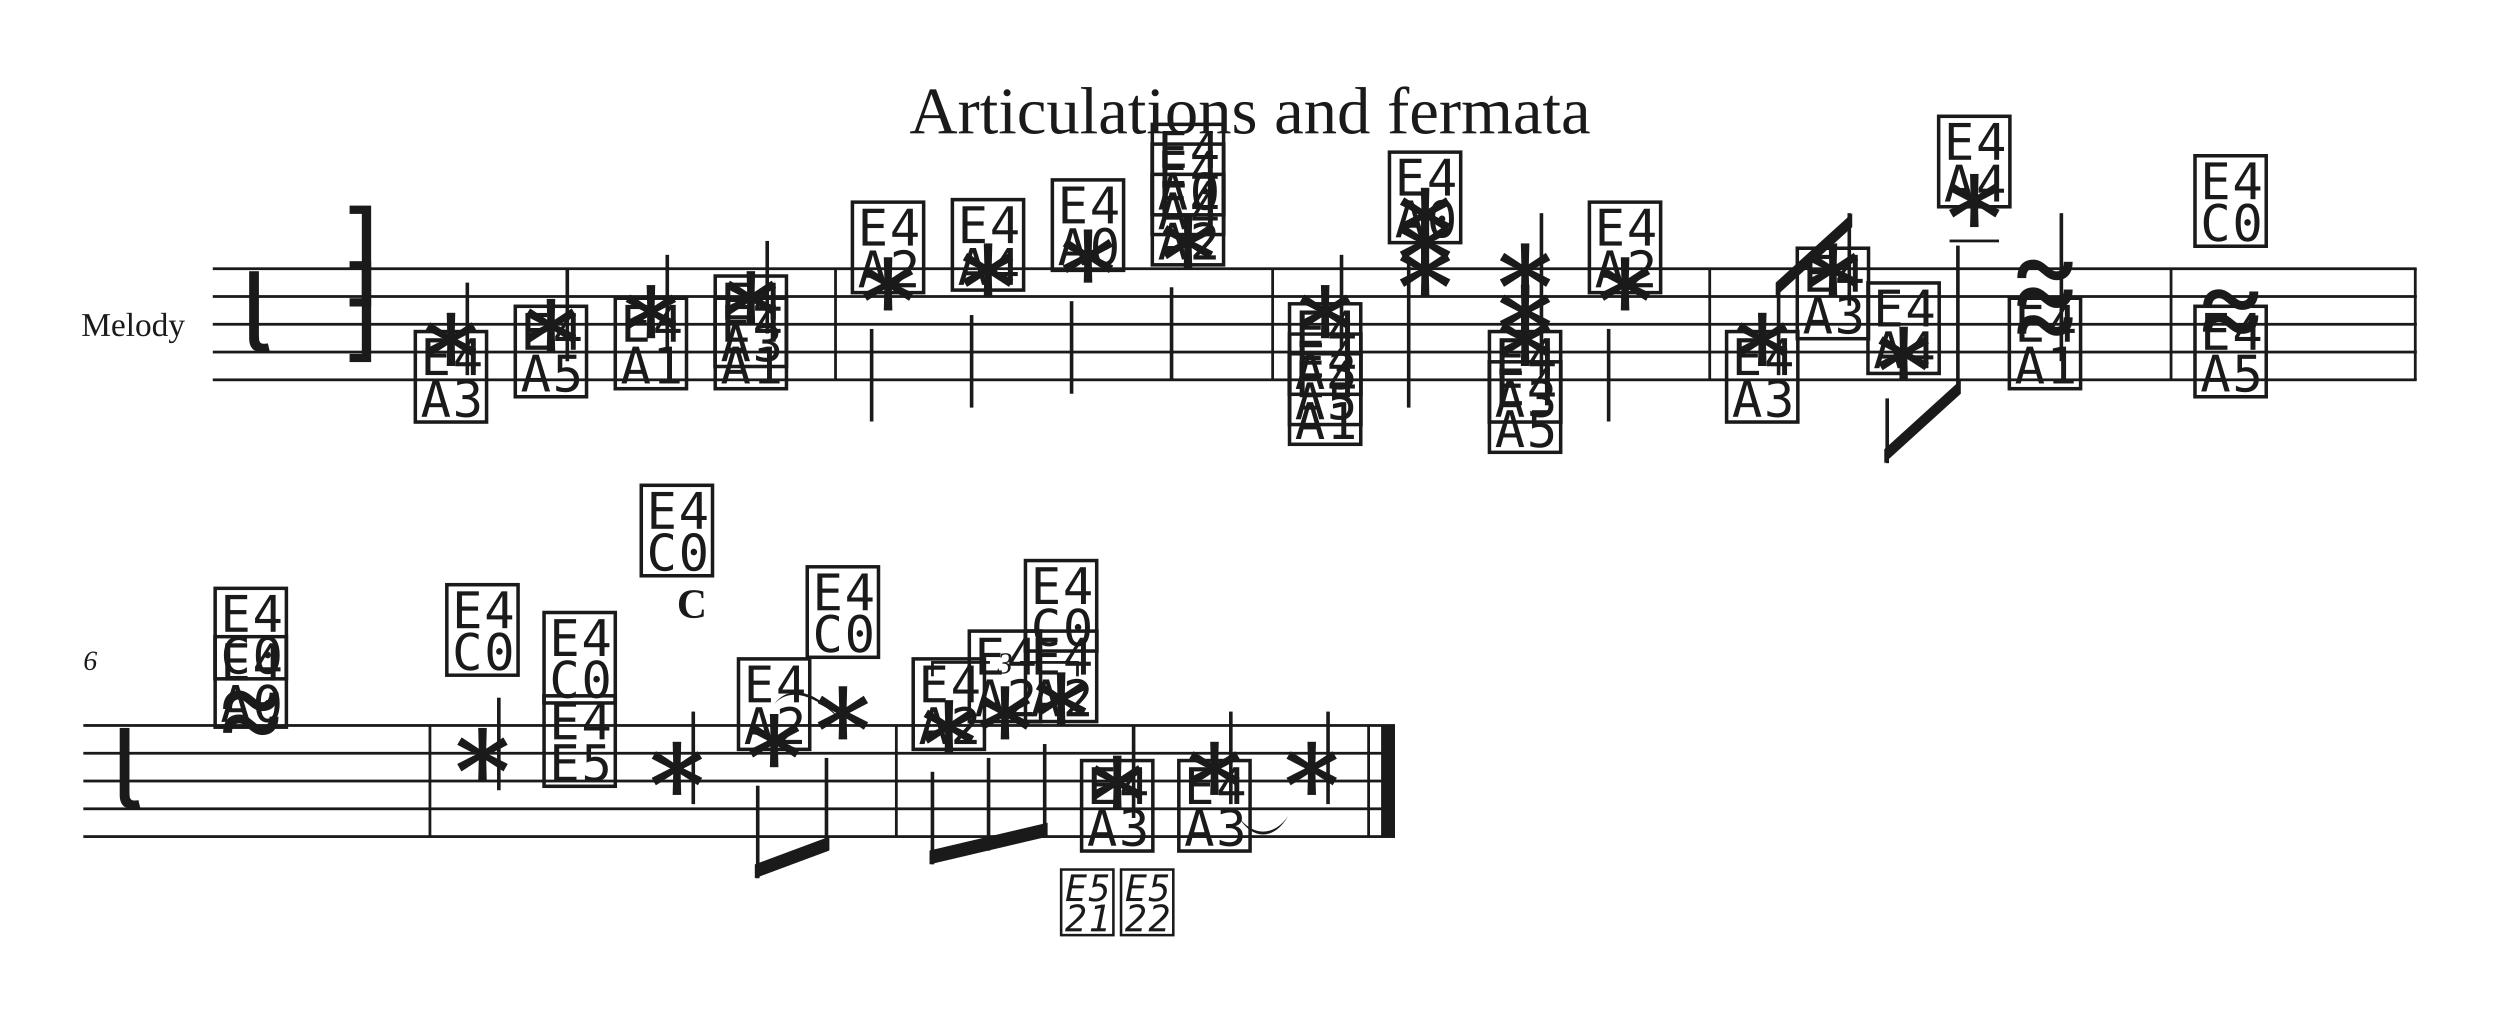
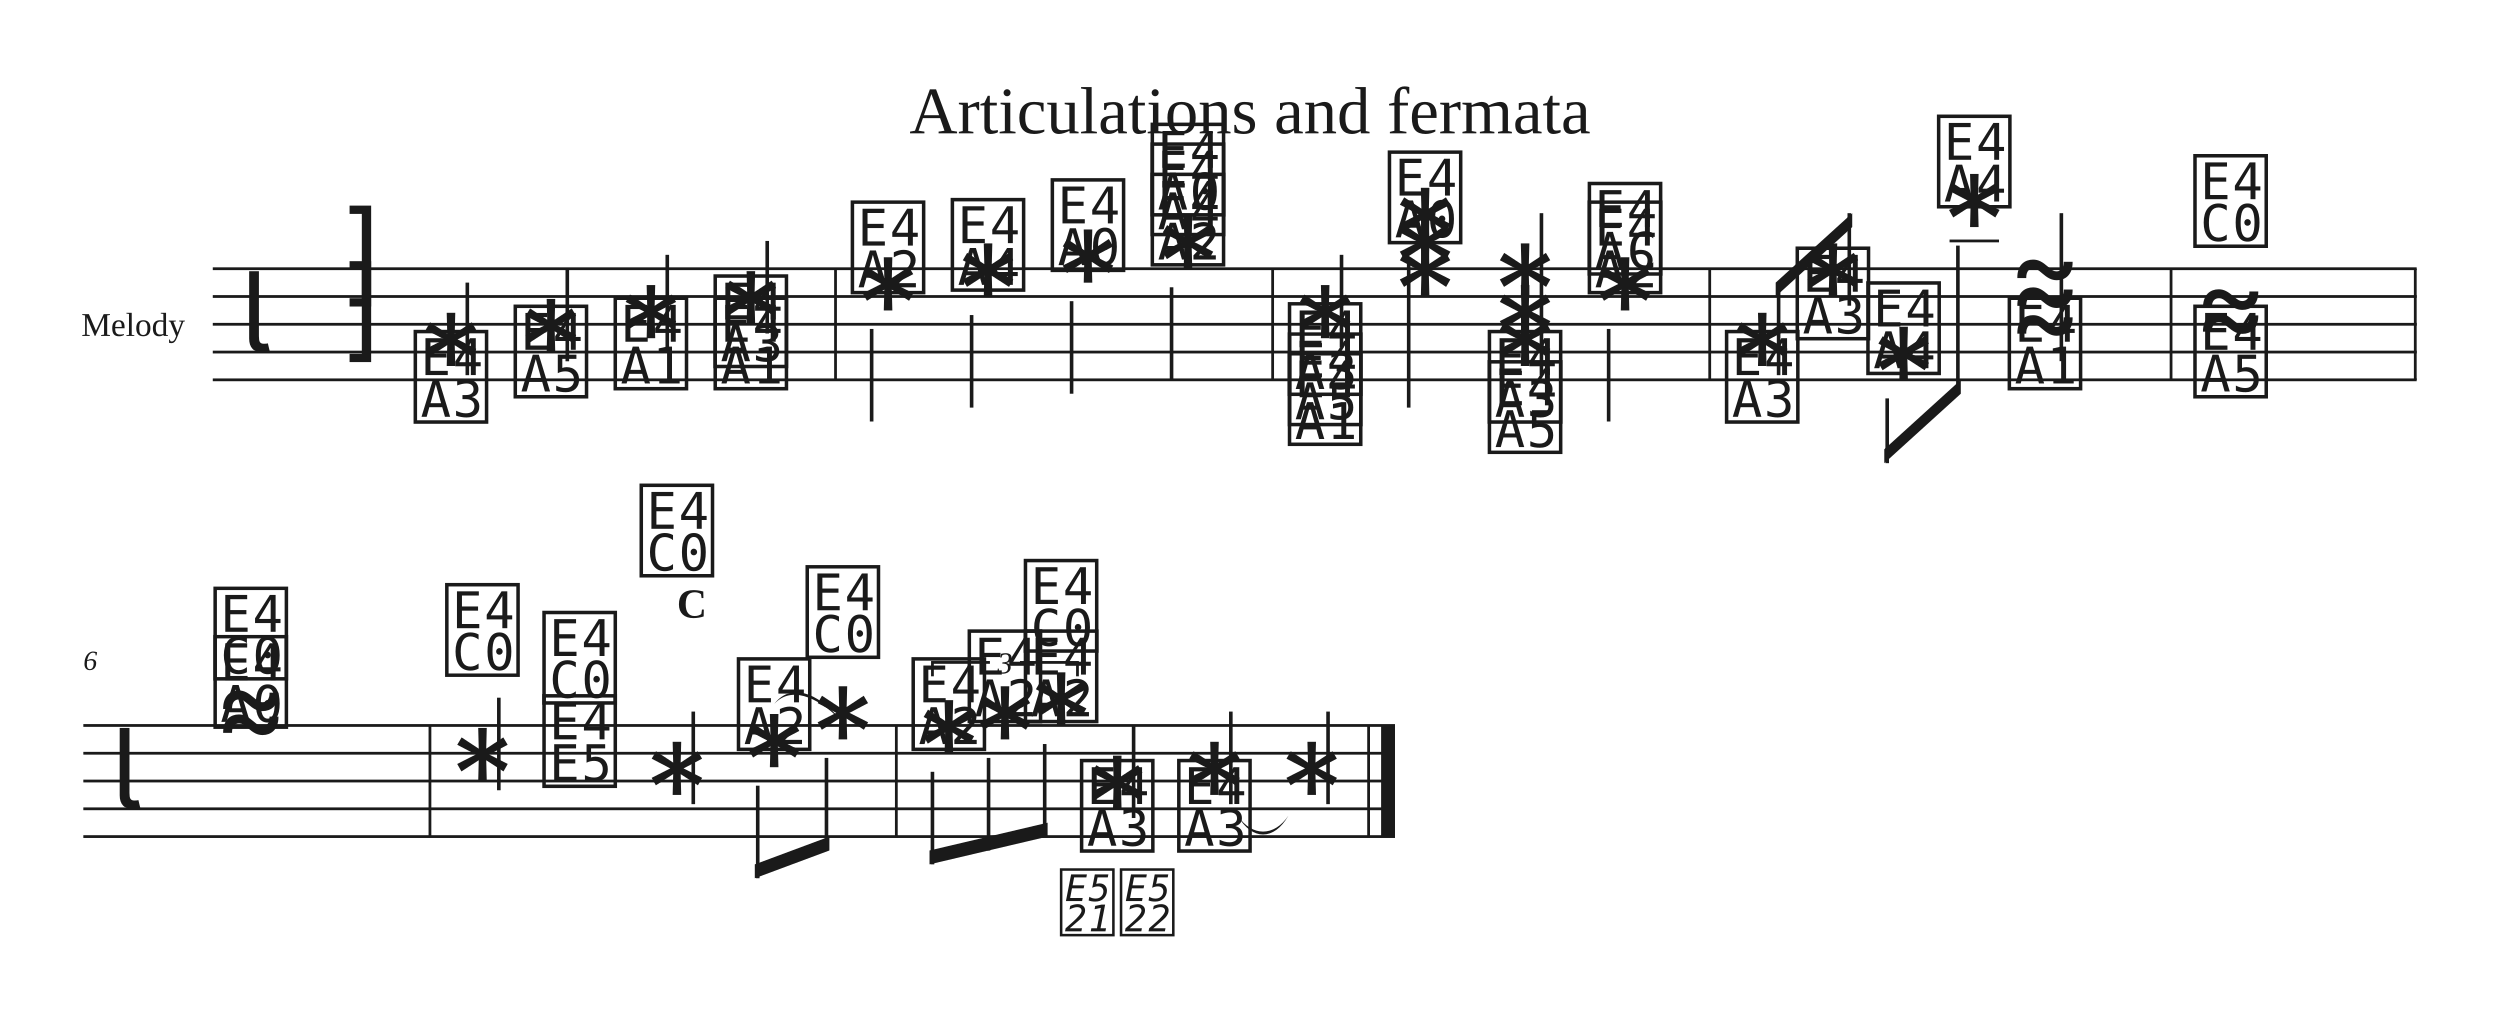
<svg xmlns="http://www.w3.org/2000/svg" width="900" class="music-score" style="font-synthesis: none; background:#ffffff" role="img" height="369.77" viewBox="0 0 900 369.77">
  <g class="score-header">
    <text x="450" y="48" class="title" font-family="&quot;Times New Roman&quot;, Georgia, serif" font-size="24" text-anchor="middle" fill="#1a1a1a">Articulations and fermata</text>
  </g>
  <g class="system system-0">
    <g class="staff staff-notation" data-track="0" transform="translate(0,96.74)">
      <g class="staff-lines">
        <line x1="76.6" y1="40" x2="870" y2="40" stroke="#1a1a1a" stroke-width="1" />
        <line x1="76.6" y1="30" x2="870" y2="30" stroke="#1a1a1a" stroke-width="1" />
        <line x1="76.6" y1="20" x2="870" y2="20" stroke="#1a1a1a" stroke-width="1" />
        <line x1="76.6" y1="10" x2="870" y2="10" stroke="#1a1a1a" stroke-width="1" />
        <line x1="76.6" y1="0" x2="870" y2="0" stroke="#1a1a1a" stroke-width="1" />
      </g>
      <text x="86.6" y="30" font-family="Bravura, BravuraFallback, serif" font-size="40" fill="#1a1a1a"></text>
      <g class="time-signature">
        <text x="123.44" y="10" font-family="Bravura, BravuraFallback, serif" font-size="40" fill="#1a1a1a"></text>
        <text x="123.44" y="30" font-family="Bravura, BravuraFallback, serif" font-size="40" fill="#1a1a1a"></text>
      </g>
      <text x="162.34" y="40" font-family="Bravura, BravuraFallback, serif" font-size="40" fill="#1a1a1a" text-anchor="middle"></text>
      <line x1="168.24" y1="38.32" x2="168.24" y2="5" stroke="#1a1a1a" stroke-width="1.3" />
      <text x="198.33" y="35" font-family="Bravura, BravuraFallback, serif" font-size="40" fill="#1a1a1a" text-anchor="middle"></text>
      <line x1="204.23" y1="33.32" x2="204.23" y2="0" stroke="#1a1a1a" stroke-width="1.3" />
      <text x="234.32" y="30" font-family="Bravura, BravuraFallback, serif" font-size="40" fill="#1a1a1a" text-anchor="middle"></text>
      <line x1="240.22" y1="28.32" x2="240.22" y2="-5" stroke="#1a1a1a" stroke-width="1.3" />
      <text x="270.3" y="25" font-family="Bravura, BravuraFallback, serif" font-size="40" fill="#1a1a1a" text-anchor="middle"></text>
      <line x1="276.2" y1="23.32" x2="276.2" y2="-10" stroke="#1a1a1a" stroke-width="1.3" />
      <g class="articulations">
        <text x="162.34" y="53.3" font-family="Bravura, BravuraFallback, serif" font-size="40" fill="#1a1a1a" text-anchor="middle"></text>
      </g>
      <g class="articulations">
        <text x="198.33" y="44.2" font-family="Bravura, BravuraFallback, serif" font-size="40" fill="#1a1a1a" text-anchor="middle"></text>
      </g>
      <g class="articulations">
        <text x="234.32" y="41.3" font-family="Bravura, BravuraFallback, serif" font-size="40" fill="#1a1a1a" text-anchor="middle"></text>
      </g>
      <g class="articulations">
        <text x="270.3" y="33.3" font-family="Bravura, BravuraFallback, serif" font-size="40" fill="#1a1a1a" text-anchor="middle"></text>
        <text x="270.3" y="41.3" font-family="Bravura, BravuraFallback, serif" font-size="40" fill="#1a1a1a" text-anchor="middle"></text>
      </g>
      <g class="barline">
        <line x1="300.79" y1="0" x2="300.79" y2="40" stroke="#1a1a1a" stroke-width="1" />
      </g>
      <text x="319.69" y="20" font-family="Bravura, BravuraFallback, serif" font-size="40" fill="#1a1a1a" text-anchor="middle"></text>
      <line x1="313.79" y1="21.68" x2="313.79" y2="55" stroke="#1a1a1a" stroke-width="1.3" />
      <text x="355.68" y="15" font-family="Bravura, BravuraFallback, serif" font-size="40" fill="#1a1a1a" text-anchor="middle"></text>
      <line x1="349.78" y1="16.68" x2="349.78" y2="50" stroke="#1a1a1a" stroke-width="1.3" />
      <text x="391.67" y="10" font-family="Bravura, BravuraFallback, serif" font-size="40" fill="#1a1a1a" text-anchor="middle"></text>
      <line x1="385.77" y1="11.68" x2="385.77" y2="45" stroke="#1a1a1a" stroke-width="1.3" />
      <text x="427.66" y="5" font-family="Bravura, BravuraFallback, serif" font-size="40" fill="#1a1a1a" text-anchor="middle"></text>
      <line x1="421.76" y1="6.68" x2="421.76" y2="40" stroke="#1a1a1a" stroke-width="1.3" />
      <g class="articulations">
        <text x="319.69" y="6.7" font-family="Bravura, BravuraFallback, serif" font-size="40" fill="#1a1a1a" text-anchor="middle"></text>
      </g>
      <g class="articulations">
        <text x="355.68" y="5.8" font-family="Bravura, BravuraFallback, serif" font-size="40" fill="#1a1a1a" text-anchor="middle"></text>
      </g>
      <g class="articulations">
        <text x="391.67" y="-1.3" font-family="Bravura, BravuraFallback, serif" font-size="40" fill="#1a1a1a" text-anchor="middle"></text>
      </g>
      <g class="articulations">
        <text x="427.66" y="-3.3" font-family="Bravura, BravuraFallback, serif" font-size="40" fill="#1a1a1a" text-anchor="middle"></text>
        <text x="427.66" y="-14.2" font-family="Bravura, BravuraFallback, serif" font-size="40" fill="#1a1a1a" text-anchor="middle"></text>
        <text x="427.66" y="-21.3" font-family="Bravura, BravuraFallback, serif" font-size="40" fill="#1a1a1a" text-anchor="middle"></text>
      </g>
      <g class="barline">
        <line x1="458.15" y1="0" x2="458.15" y2="40" stroke="#1a1a1a" stroke-width="1" />
      </g>
      <text x="477.05" y="30" font-family="Bravura, BravuraFallback, serif" font-size="40" fill="#1a1a1a" text-anchor="middle"></text>
      <line x1="482.95" y1="28.32" x2="482.95" y2="-5" stroke="#1a1a1a" stroke-width="1.3" />
      <text x="513.03" y="15" font-family="Bravura, BravuraFallback, serif" font-size="40" fill="#1a1a1a" text-anchor="middle"></text>
      <text x="513.03" y="5" font-family="Bravura, BravuraFallback, serif" font-size="40" fill="#1a1a1a" text-anchor="middle"></text>
      <text x="513.03" y="-5" font-family="Bravura, BravuraFallback, serif" font-size="40" fill="#1a1a1a" text-anchor="middle"></text>
      <line x1="507.13" y1="-3.32" x2="507.13" y2="50" stroke="#1a1a1a" stroke-width="1.3" />
      <text x="549.02" y="40" font-family="Bravura, BravuraFallback, serif" font-size="40" fill="#1a1a1a" text-anchor="middle"></text>
      <text x="549.02" y="30" font-family="Bravura, BravuraFallback, serif" font-size="40" fill="#1a1a1a" text-anchor="middle"></text>
      <text x="549.02" y="15" font-family="Bravura, BravuraFallback, serif" font-size="40" fill="#1a1a1a" text-anchor="middle"></text>
      <line x1="554.92" y1="38.32" x2="554.92" y2="-20" stroke="#1a1a1a" stroke-width="1.3" />
      <text x="585.01" y="20" font-family="Bravura, BravuraFallback, serif" font-size="40" fill="#1a1a1a" text-anchor="middle"></text>
      <line x1="579.11" y1="21.68" x2="579.11" y2="55" stroke="#1a1a1a" stroke-width="1.3" />
      <g class="articulations">
        <text x="477.05" y="43.3" font-family="Bravura, BravuraFallback, serif" font-size="40" fill="#1a1a1a" text-anchor="middle"></text>
        <text x="477.05" y="54.2" font-family="Bravura, BravuraFallback, serif" font-size="40" fill="#1a1a1a" text-anchor="middle"></text>
        <text x="477.05" y="61.3" font-family="Bravura, BravuraFallback, serif" font-size="40" fill="#1a1a1a" text-anchor="middle"></text>
      </g>
      <g class="articulations">
        <text x="513.03" y="-11.3" font-family="Bravura, BravuraFallback, serif" font-size="40" fill="#1a1a1a" text-anchor="middle"></text>
      </g>
      <g class="articulations">
        <text x="549.02" y="53.3" font-family="Bravura, BravuraFallback, serif" font-size="40" fill="#1a1a1a" text-anchor="middle"></text>
        <text x="549.02" y="64.2" font-family="Bravura, BravuraFallback, serif" font-size="40" fill="#1a1a1a" text-anchor="middle"></text>
      </g>
      <g class="articulations">
        <text x="585.01" y="6.7" font-family="Bravura, BravuraFallback, serif" font-size="40" fill="#1a1a1a" text-anchor="middle"></text>
+         <text x="585.01" y="0" font-family="Bravura, BravuraFallback, serif" font-size="40" fill="#1a1a1a" text-anchor="middle"></text>
      </g>
      <g class="barline">
        <line x1="615.5" y1="0" x2="615.5" y2="40" stroke="#1a1a1a" stroke-width="1" />
      </g>
      <text x="634.4" y="40" font-family="Bravura, BravuraFallback, serif" font-size="40" fill="#1a1a1a" text-anchor="middle"></text>
      <text x="659.85" y="15" font-family="Bravura, BravuraFallback, serif" font-size="40" fill="#1a1a1a" text-anchor="middle"></text>
      <text x="685.29" y="45" font-family="Bravura, BravuraFallback, serif" font-size="40" fill="#1a1a1a" text-anchor="middle"></text>
      <line x1="701.84" y1="-10" x2="719.64" y2="-10" stroke="#1a1a1a" stroke-width="1" />
      <text x="710.74" y="-10" font-family="Bravura, BravuraFallback, serif" font-size="40" fill="#1a1a1a" text-anchor="middle"></text>
      <text x="736.19" y="35" font-family="Bravura, BravuraFallback, serif" font-size="40" fill="#1a1a1a" text-anchor="middle"></text>
      <text x="736.19" y="25" font-family="Bravura, BravuraFallback, serif" font-size="40" fill="#1a1a1a" text-anchor="middle"></text>
      <text x="736.19" y="15" font-family="Bravura, BravuraFallback, serif" font-size="40" fill="#1a1a1a" text-anchor="middle"></text>
      <line x1="742.09" y1="33.28" x2="742.09" y2="-20" stroke="#1a1a1a" stroke-width="1.3" />
      <line x1="640.3" y1="38.32" x2="640.3" y2="5" stroke="#1a1a1a" stroke-width="1.3" />
      <line x1="665.75" y1="13.32" x2="665.75" y2="-20" stroke="#1a1a1a" stroke-width="1.3" />
      <path d="M 639.25 5 L 666.8 -20 L 666.8 -15 L 639.25 10 Z" fill="#1a1a1a" stroke="none" />
      <line x1="679.39" y1="46.68" x2="679.39" y2="70" stroke="#1a1a1a" stroke-width="1.3" />
      <line x1="704.84" y1="-8.32" x2="704.84" y2="45" stroke="#1a1a1a" stroke-width="1.3" />
      <path d="M 678.34 70 L 705.89 45 L 705.89 40 L 678.34 65 Z" fill="#1a1a1a" stroke="none" />
      <g class="articulations">
        <text x="634.4" y="53.3" font-family="Bravura, BravuraFallback, serif" font-size="40" fill="#1a1a1a" text-anchor="middle"></text>
      </g>
      <g class="articulations">
        <text x="659.85" y="23.3" font-family="Bravura, BravuraFallback, serif" font-size="40" fill="#1a1a1a" text-anchor="middle"></text>
      </g>
      <g class="articulations">
        <text x="685.29" y="35.8" font-family="Bravura, BravuraFallback, serif" font-size="40" fill="#1a1a1a" text-anchor="middle"></text>
      </g>
      <g class="articulations">
        <text x="710.74" y="-24.2" font-family="Bravura, BravuraFallback, serif" font-size="40" fill="#1a1a1a" text-anchor="middle"></text>
      </g>
      <g class="articulations">
        <text x="736.19" y="41.3" font-family="Bravura, BravuraFallback, serif" font-size="40" fill="#1a1a1a" text-anchor="middle"></text>
      </g>
      <g class="barline">
        <line x1="781.58" y1="0" x2="781.58" y2="40" stroke="#1a1a1a" stroke-width="1" />
      </g>
      <text x="803.02" y="30" font-family="Bravura, BravuraFallback, serif" font-size="40" fill="#1a1a1a" text-anchor="middle"></text>
      <g class="articulations">
        <text x="803.02" y="44.2" font-family="Bravura, BravuraFallback, serif" font-size="40" fill="#1a1a1a" text-anchor="middle"></text>
      </g>
      <g class="barline">
        <line x1="869.5" y1="0" x2="869.5" y2="40" stroke="#1a1a1a" stroke-width="1" />
      </g>
      <g class="fermata">
        <text x="803.02" y="-10" font-family="Bravura, BravuraFallback, serif" font-size="40" fill="#1a1a1a" text-anchor="middle"></text>
      </g>
    </g>
    <text x="66.6" y="120.94" class="instrument-name" font-family="&quot;Times New Roman&quot;, Georgia, serif" font-size="12" text-anchor="end" fill="#1a1a1a">Melody</text>
  </g>
  <g class="system system-1">
    <g class="staff staff-notation" data-track="0" transform="translate(0,261.17)">
      <g class="staff-lines">
        <line x1="30" y1="40" x2="502.2" y2="40" stroke="#1a1a1a" stroke-width="1" />
        <line x1="30" y1="30" x2="502.2" y2="30" stroke="#1a1a1a" stroke-width="1" />
        <line x1="30" y1="20" x2="502.2" y2="20" stroke="#1a1a1a" stroke-width="1" />
        <line x1="30" y1="10" x2="502.2" y2="10" stroke="#1a1a1a" stroke-width="1" />
        <line x1="30" y1="0" x2="502.2" y2="0" stroke="#1a1a1a" stroke-width="1" />
      </g>
      <text x="40" y="30" font-family="Bravura, BravuraFallback, serif" font-size="40" fill="#1a1a1a"></text>
      <text x="90.28" y="10" font-family="Bravura, BravuraFallback, serif" font-size="40" fill="#1a1a1a" text-anchor="middle"></text>
      <g class="articulations">
        <text x="90.28" y="-1.3" font-family="Bravura, BravuraFallback, serif" font-size="40" fill="#1a1a1a" text-anchor="middle"></text>
      </g>
      <g class="barline">
        <line x1="154.78" y1="0" x2="154.78" y2="40" stroke="#1a1a1a" stroke-width="1" />
      </g>
      <text x="173.68" y="25" font-family="Bravura, BravuraFallback, serif" font-size="40" fill="#1a1a1a" text-anchor="middle"></text>
      <line x1="179.58" y1="23.32" x2="179.58" y2="-10" stroke="#1a1a1a" stroke-width="1.3" />
      <text x="208.68" y="20" font-family="Bravura, BravuraFallback, serif" font-size="40" fill="#1a1a1a" text-anchor="middle"></text>
      <text x="243.68" y="30" font-family="Bravura, BravuraFallback, serif" font-size="40" fill="#1a1a1a" text-anchor="middle"></text>
      <line x1="249.58" y1="28.32" x2="249.58" y2="-5" stroke="#1a1a1a" stroke-width="1.3" />
      <text x="278.68" y="20" font-family="Bravura, BravuraFallback, serif" font-size="40" fill="#1a1a1a" text-anchor="middle"></text>
      <text x="303.43" y="10" font-family="Bravura, BravuraFallback, serif" font-size="40" fill="#1a1a1a" text-anchor="middle"></text>
      <line x1="272.78" y1="21.68" x2="272.78" y2="55" stroke="#1a1a1a" stroke-width="1.3" />
      <line x1="297.53" y1="11.68" x2="297.53" y2="45" stroke="#1a1a1a" stroke-width="1.3" />
      <path d="M 271.73 55 L 298.58 45 L 298.58 40 L 271.73 50 Z" fill="#1a1a1a" stroke="none" />
      <g class="articulations">
        <text x="278.68" y="6.7" font-family="Bravura, BravuraFallback, serif" font-size="40" fill="#1a1a1a" text-anchor="middle"></text>
      </g>
      <g class="barline">
        <line x1="322.68" y1="0" x2="322.68" y2="40" stroke="#1a1a1a" stroke-width="1" />
      </g>
      <text x="341.58" y="15" font-family="Bravura, BravuraFallback, serif" font-size="40" fill="#1a1a1a" text-anchor="middle"></text>
      <text x="361.78" y="10" font-family="Bravura, BravuraFallback, serif" font-size="40" fill="#1a1a1a" text-anchor="middle"></text>
      <text x="381.99" y="5" font-family="Bravura, BravuraFallback, serif" font-size="40" fill="#1a1a1a" text-anchor="middle"></text>
      <text x="402.2" y="35" font-family="Bravura, BravuraFallback, serif" font-size="40" fill="#1a1a1a" text-anchor="middle"></text>
      <line x1="408.1" y1="33.32" x2="408.1" y2="0" stroke="#1a1a1a" stroke-width="1.3" />
      <text x="437.2" y="30" font-family="Bravura, BravuraFallback, serif" font-size="40" fill="#1a1a1a" text-anchor="middle"></text>
      <line x1="443.1" y1="28.32" x2="443.1" y2="-5" stroke="#1a1a1a" stroke-width="1.3" />
      <text x="472.2" y="30" font-family="Bravura, BravuraFallback, serif" font-size="40" fill="#1a1a1a" text-anchor="middle"></text>
      <line x1="478.1" y1="28.32" x2="478.1" y2="-5" stroke="#1a1a1a" stroke-width="1.3" />
      <line x1="335.68" y1="16.68" x2="335.68" y2="50" stroke="#1a1a1a" stroke-width="1.3" />
      <line x1="355.88" y1="11.68" x2="355.88" y2="45" stroke="#1a1a1a" stroke-width="1.3" />
      <line x1="376.09" y1="6.68" x2="376.09" y2="40" stroke="#1a1a1a" stroke-width="1.3" />
      <path d="M 334.63 50 L 377.14 40 L 377.14 35 L 334.63 45 Z" fill="#1a1a1a" stroke="none" />
      <g class="articulations">
        <text x="341.58" y="6.7" font-family="Bravura, BravuraFallback, serif" font-size="40" fill="#1a1a1a" text-anchor="middle"></text>
      </g>
      <g class="articulations">
        <text x="361.78" y="-3.3" font-family="Bravura, BravuraFallback, serif" font-size="40" fill="#1a1a1a" text-anchor="middle"></text>
      </g>
      <g class="articulations">
        <text x="381.99" y="-3.3" font-family="Bravura, BravuraFallback, serif" font-size="40" fill="#1a1a1a" text-anchor="middle"></text>
      </g>
      <g class="articulations">
        <text x="402.2" y="43.3" font-family="Bravura, BravuraFallback, serif" font-size="40" fill="#1a1a1a" text-anchor="middle"></text>
      </g>
      <g class="articulations">
        <text x="437.2" y="43.3" font-family="Bravura, BravuraFallback, serif" font-size="40" fill="#1a1a1a" text-anchor="middle"></text>
      </g>
      <g class="tuplet">
        <path d="M 335.68 -17.7 L 335.68 -22.7 L 356.37 -22.7" fill="none" stroke="#1a1a1a" stroke-width="1" />
        <path d="M 367.19 -22.7 L 387.89 -22.7 L 387.89 -17.7" fill="none" stroke="#1a1a1a" stroke-width="1" />
        <text x="361.78" y="-18.74" font-family="&quot;Times New Roman&quot;, Georgia, serif" font-style="italic" font-size="11" text-anchor="middle" fill="#1a1a1a">3</text>
      </g>
      <g class="barline">
        <line x1="499.7" y1="0" x2="499.7" y2="40" stroke="#1a1a1a" stroke-width="5" />
        <line x1="492.7" y1="0" x2="492.7" y2="40" stroke="#1a1a1a" stroke-width="1" />
      </g>
      <text x="30" y="-20" class="measure-number" font-family="&quot;Times New Roman&quot;, Georgia, serif" font-size="10" font-style="italic" fill="#1a1a1a">6</text>
      <path d="M 445.6 32.5 C 450.7 41.5, 458.7 41.5, 463.8 32.5 C 458.7 40.1, 450.7 40.1, 445.6 32.5 Z" class="tie" fill="#1a1a1a" stroke="none" />
      <path d="M 278.68 -7.7 C 285.61 -16.7, 296.5 -10, 303.43 -1 C 296.5 -8.6, 285.61 -15.3, 278.68 -7.7 Z" class="slur" fill="#1a1a1a" stroke="none" />
      <text x="243.68" y="-38.79" class="chord-symbol" font-family="&quot;Times New Roman&quot;, Georgia, serif" font-weight="bold" font-size="15" text-anchor="start" fill="#1a1a1a">C</text>
      <text x="402.2" y="74.1" font-family="Bravura, BravuraFallback, serif" font-size="29" class="dynamic" fill="#1a1a1a" text-anchor="middle" font-style="italic"></text>
      <g class="fermata">
        <text x="90.28" y="-18.7" font-family="Bravura, BravuraFallback, serif" font-size="40" fill="#1a1a1a" text-anchor="middle"></text>
      </g>
      <g class="fermata">
        <text x="173.68" y="-20" font-family="Bravura, BravuraFallback, serif" font-size="40" fill="#1a1a1a" text-anchor="middle"></text>
      </g>
      <g class="fermata">
        <text x="208.68" y="-10" font-family="Bravura, BravuraFallback, serif" font-size="40" fill="#1a1a1a" text-anchor="middle"></text>
      </g>
      <g class="fermata">
        <text x="243.68" y="-55.79" font-family="Bravura, BravuraFallback, serif" font-size="40" fill="#1a1a1a" text-anchor="middle"></text>
      </g>
      <g class="fermata">
        <text x="303.43" y="-26.45" font-family="Bravura, BravuraFallback, serif" font-size="40" fill="#1a1a1a" text-anchor="middle"></text>
      </g>
      <g class="fermata">
        <text x="381.99" y="-28.7" font-family="Bravura, BravuraFallback, serif" font-size="40" fill="#1a1a1a" text-anchor="middle"></text>
      </g>
    </g>
  </g>
</svg>
